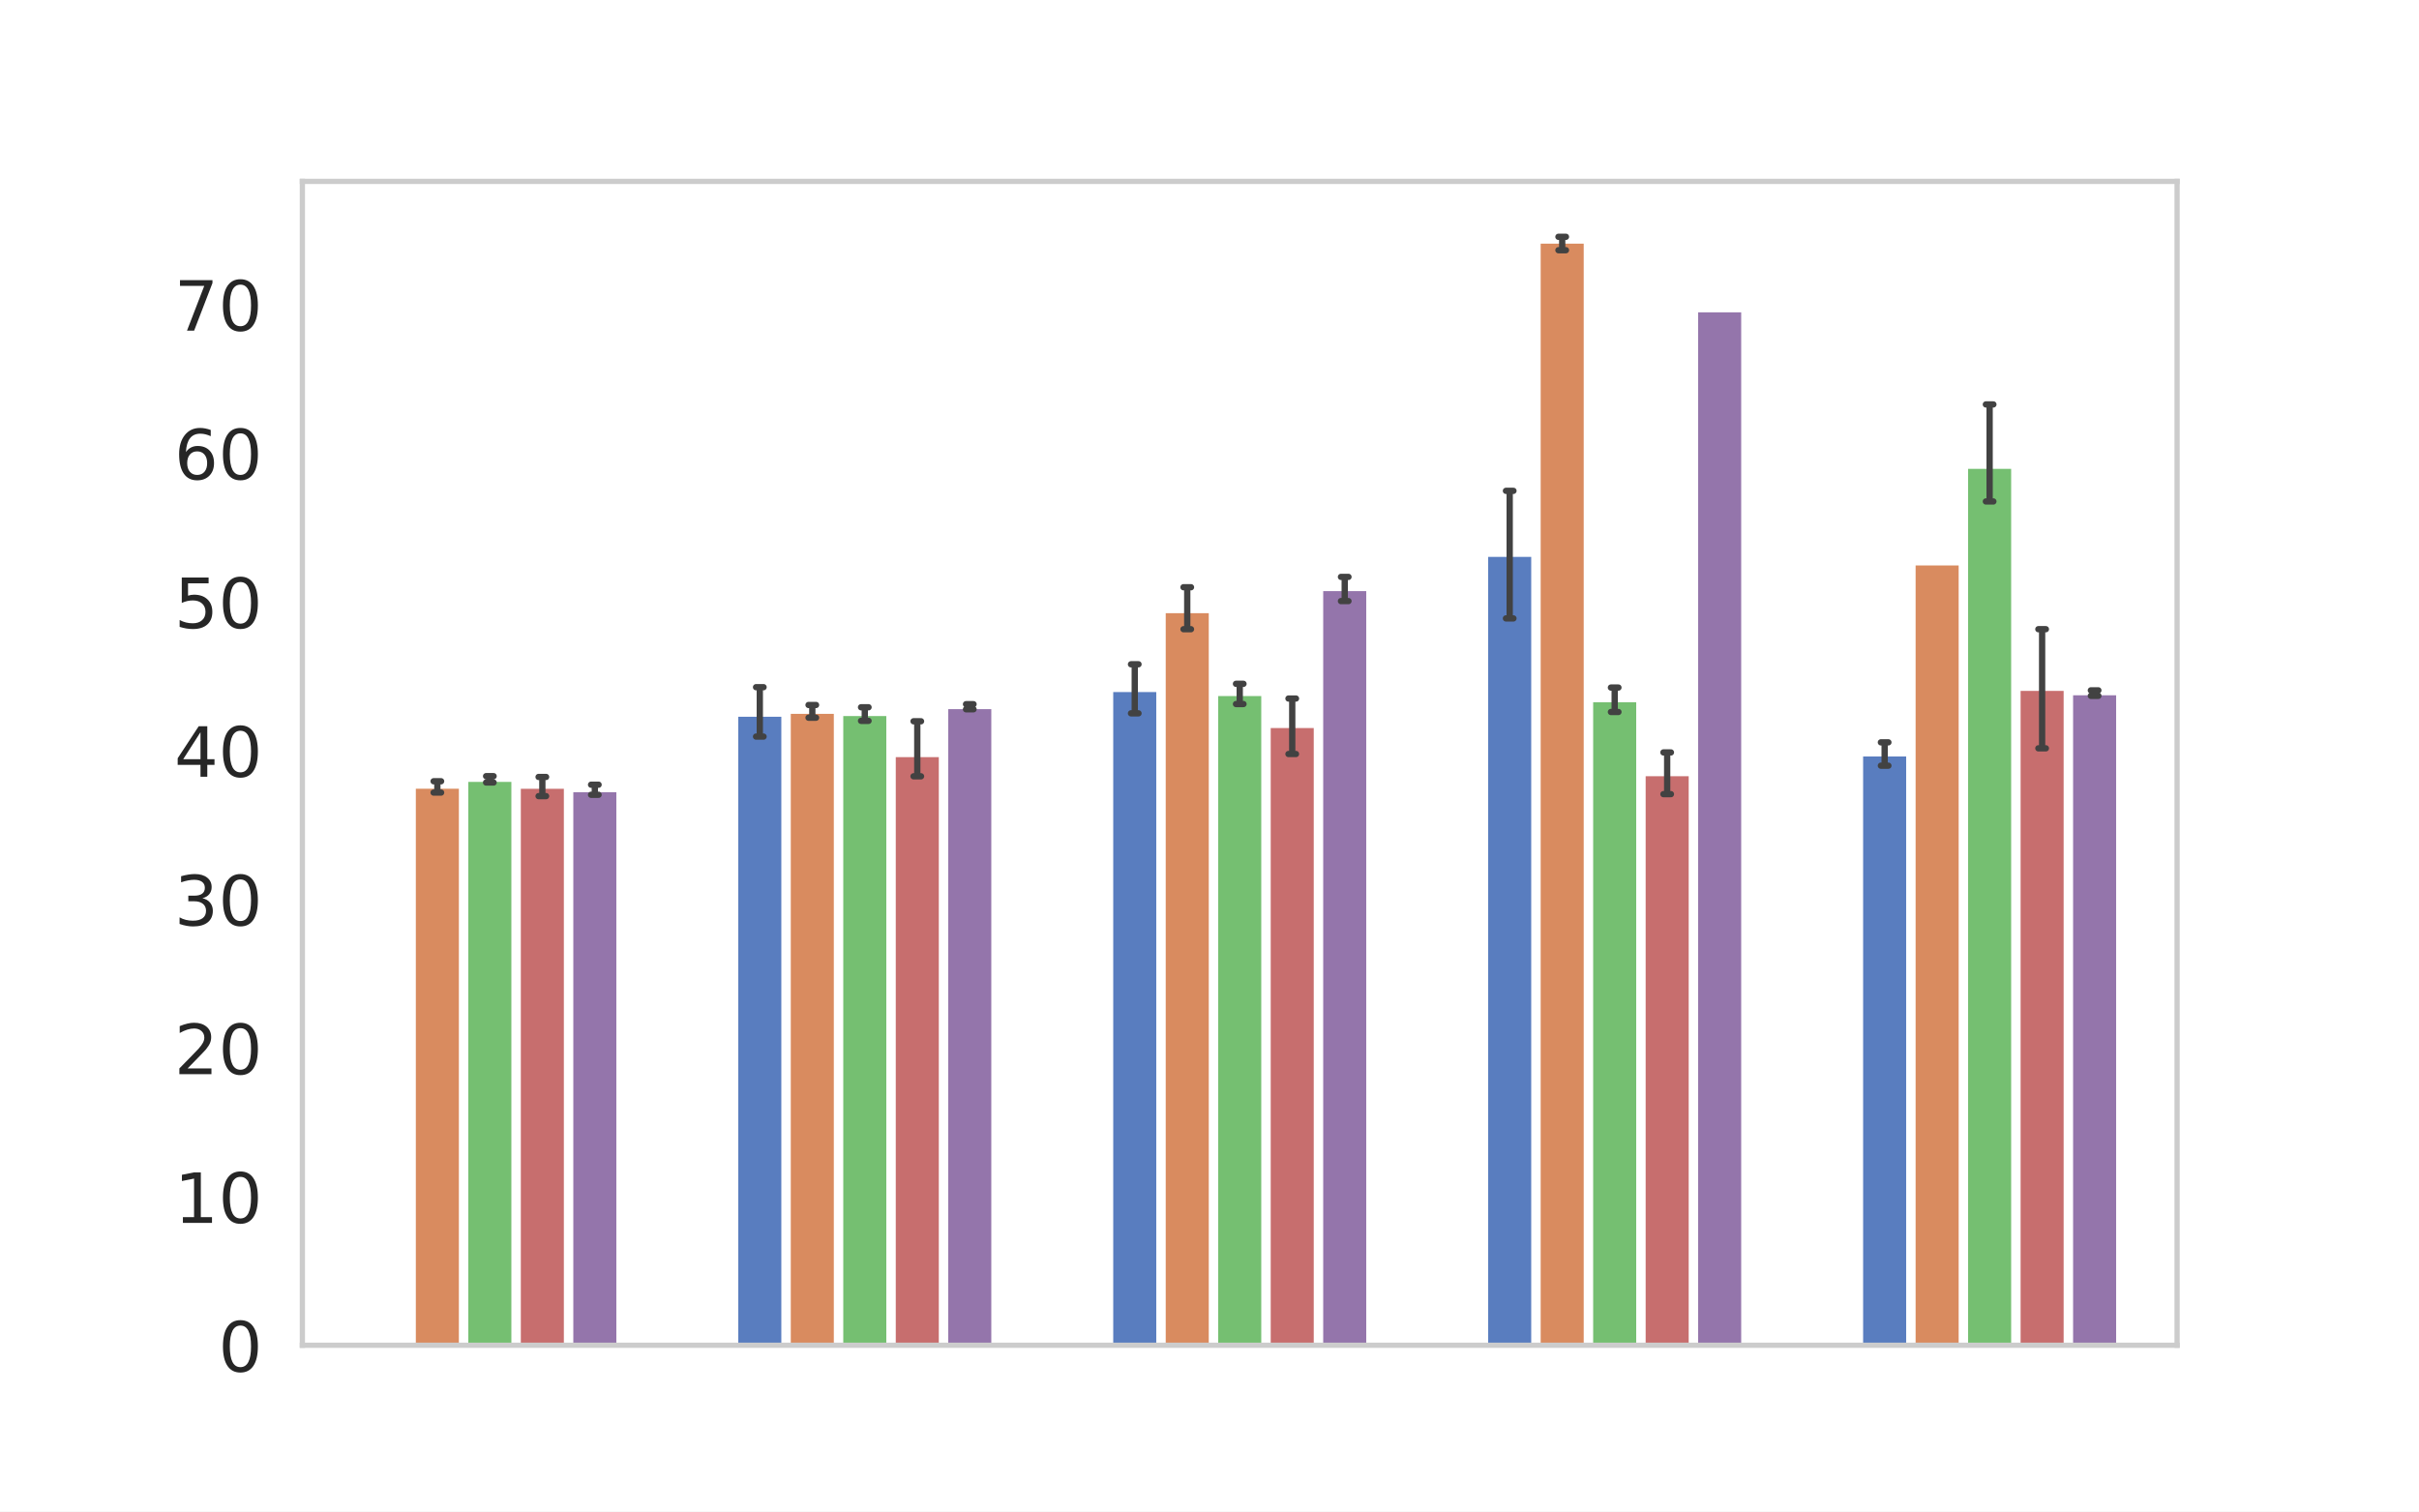
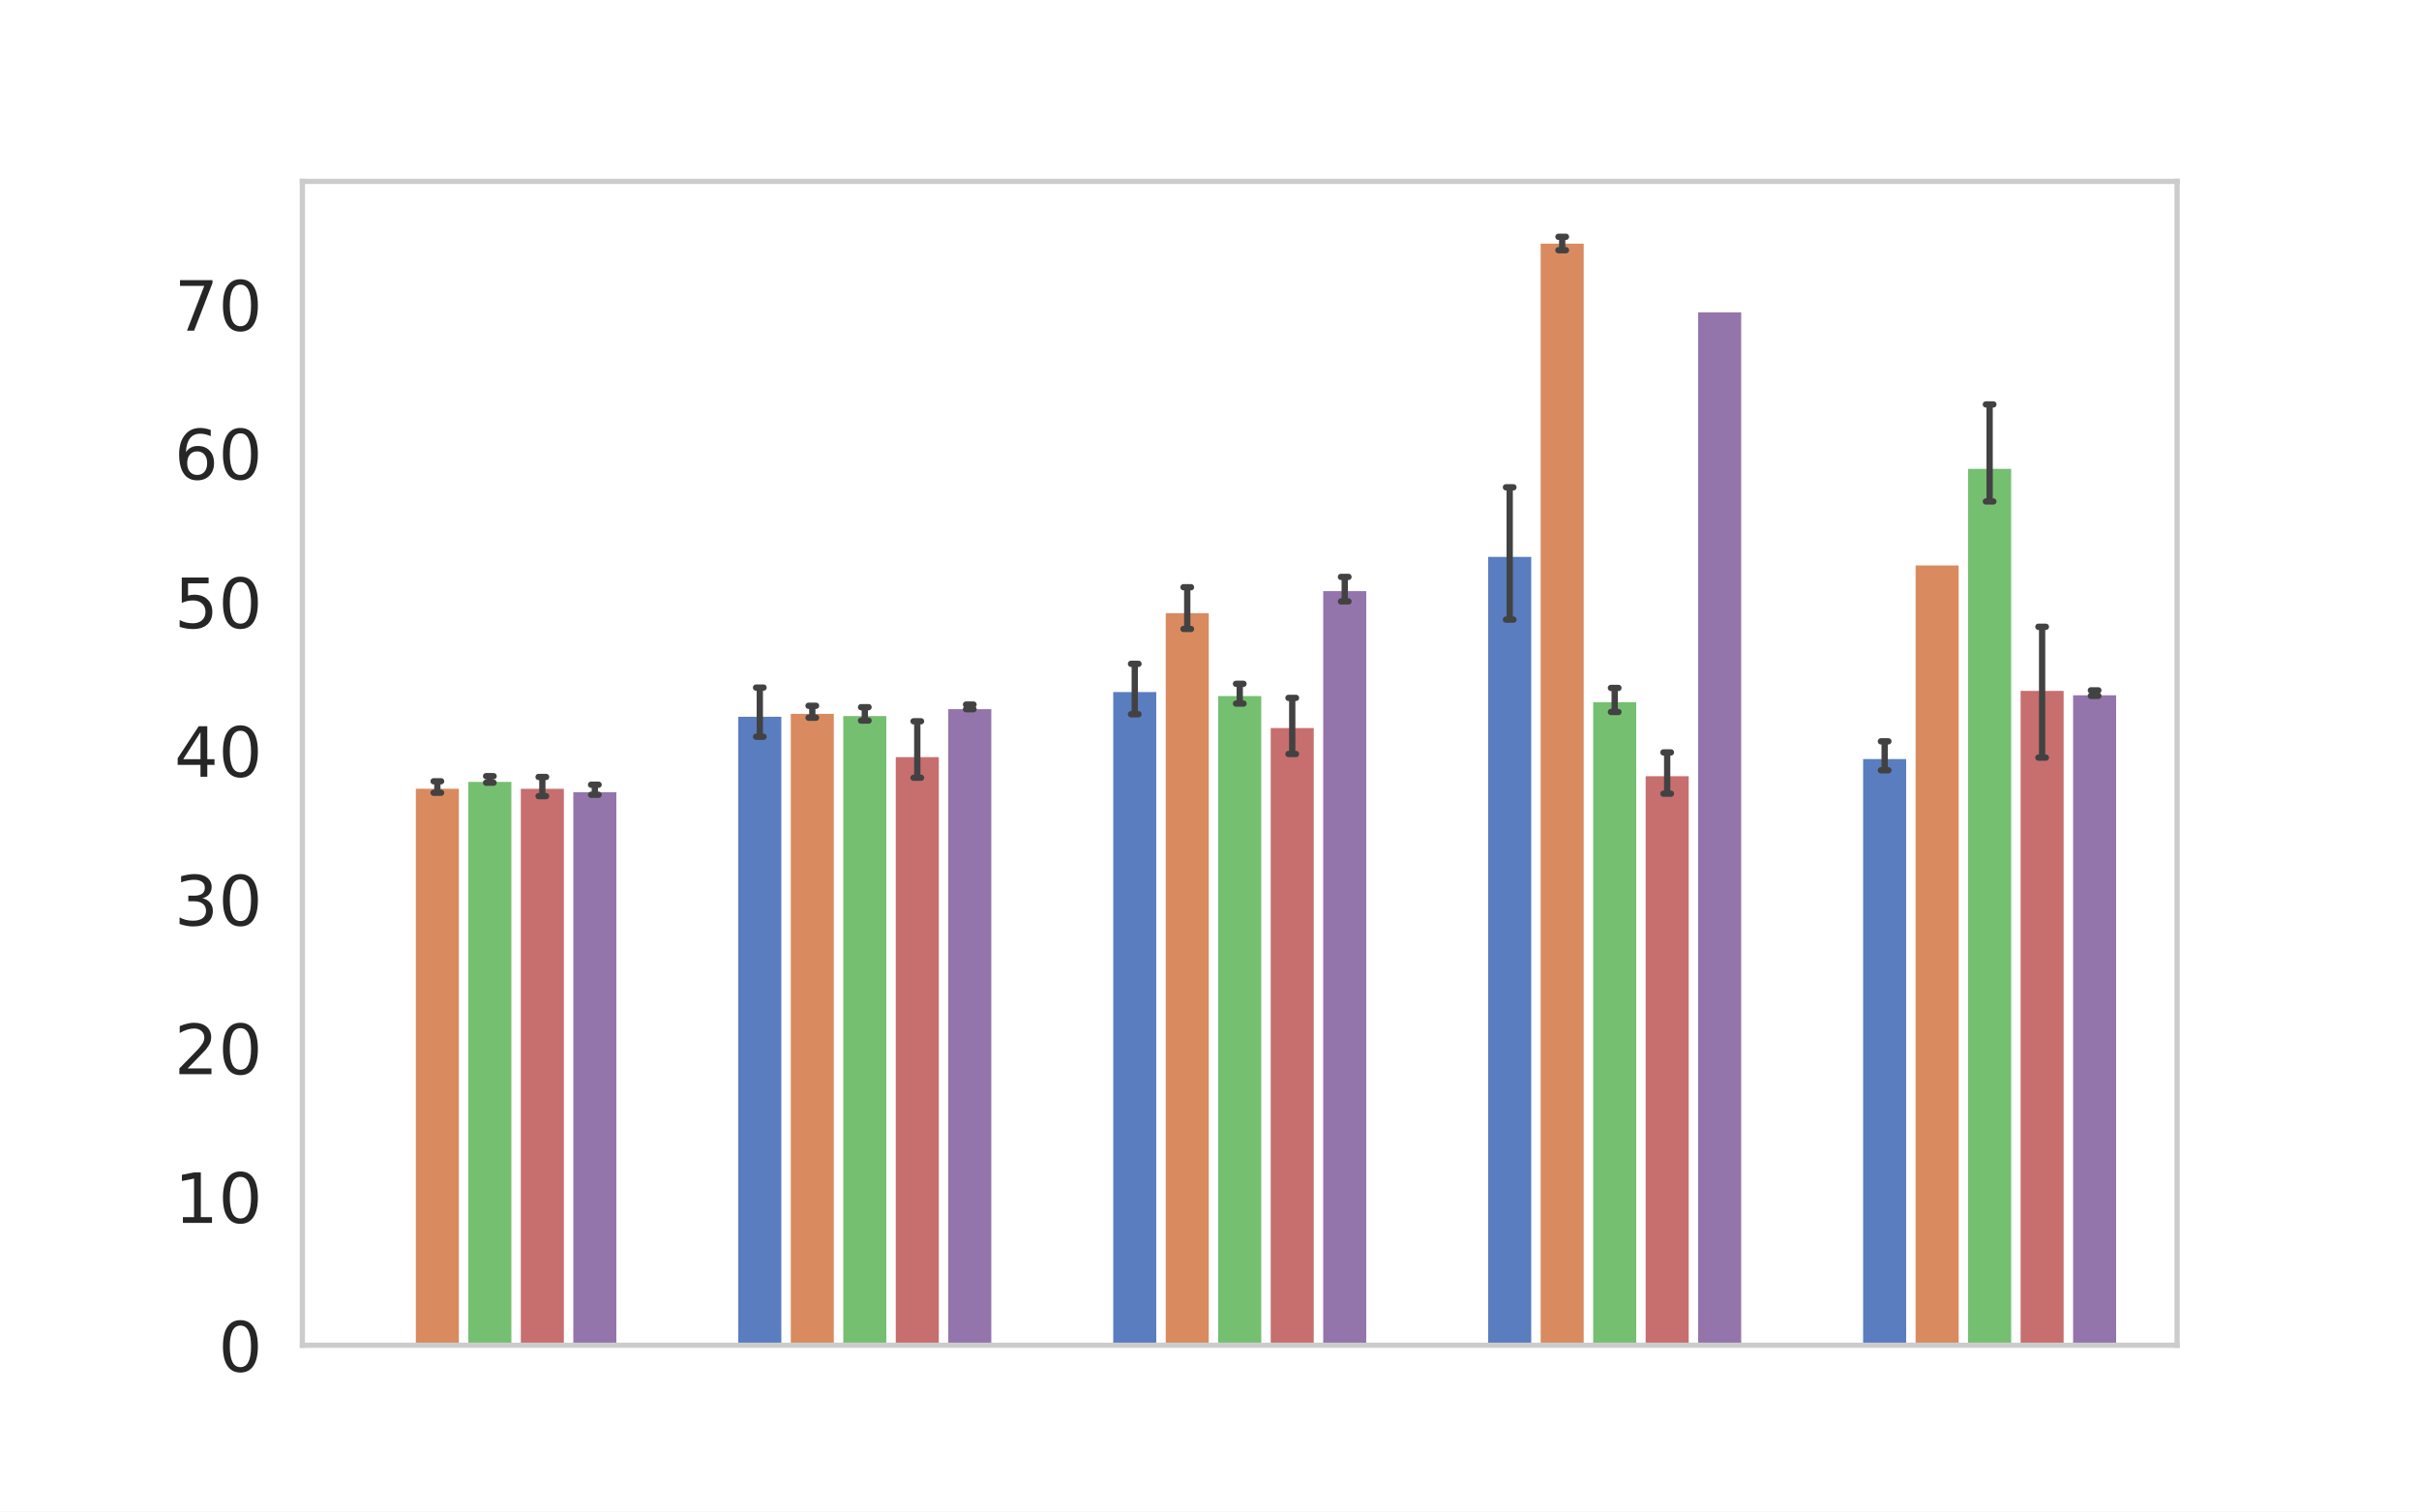
<svg xmlns="http://www.w3.org/2000/svg" xmlns:xlink="http://www.w3.org/1999/xlink" width="576pt" height="360pt" viewBox="0 0 576 360" version="1.1">
  <defs>
    <style type="text/css">*{stroke-linejoin: round; stroke-linecap: butt}</style>
  </defs>
  <g id="figure_1">
    <g id="patch_1">
      <path d="M 0 360  L 576 360  L 576 0  L 0 0  z " style="fill: #ffffff" />
    </g>
    <g id="axes_1">
      <g id="patch_2">
        <path d="M 72 320.4  L 518.4 320.4  L 518.4 43.2  L 72 43.2  z " style="fill: #ffffff" />
      </g>
      <g id="matplotlib.axis_1" />
      <g id="matplotlib.axis_2">
        <g id="ytick_1">
          <g id="text_1">
            <g style="fill: #262626" transform="translate(52.00187 326.6687) scale(0.165 -0.165)">
              <defs>
                <path id="DejaVuSans-30" d="M 2034 4250  Q 1547 4250 1301 3770  Q 1056 3291 1056 2328  Q 1056 1369 1301 889  Q 1547 409 2034 409  Q 2525 409 2770 889  Q 3016 1369 3016 2328  Q 3016 3291 2770 3770  Q 2525 4250 2034 4250  z M 2034 4750  Q 2819 4750 3233 4129  Q 3647 3509 3647 2328  Q 3647 1150 3233 529  Q 2819 -91 2034 -91  Q 1250 -91 836 529  Q 422 1150 422 2328  Q 422 3509 836 4129  Q 1250 4750 2034 4750  z " transform="scale(0.015625)" />
              </defs>
              <use xlink:href="#DejaVuSans-30" />
            </g>
          </g>
        </g>
        <g id="ytick_2">
          <g id="text_2">
            <g style="fill: #262626" transform="translate(41.50375 291.252) scale(0.165 -0.165)">
              <defs>
                <path id="DejaVuSans-31" d="M 794 531  L 1825 531  L 1825 4091  L 703 3866  L 703 4441  L 1819 4666  L 2450 4666  L 2450 531  L 3481 531  L 3481 0  L 794 0  L 794 531  z " transform="scale(0.015625)" />
              </defs>
              <use xlink:href="#DejaVuSans-31" />
              <use xlink:href="#DejaVuSans-30" x="63.623" />
            </g>
          </g>
        </g>
        <g id="ytick_3">
          <g id="text_3">
            <g style="fill: #262626" transform="translate(41.50375 255.8354) scale(0.165 -0.165)">
              <defs>
                <path id="DejaVuSans-32" d="M 1228 531  L 3431 531  L 3431 0  L 469 0  L 469 531  Q 828 903 1448 1529  Q 2069 2156 2228 2338  Q 2531 2678 2651 2914  Q 2772 3150 2772 3378  Q 2772 3750 2511 3984  Q 2250 4219 1831 4219  Q 1534 4219 1204 4116  Q 875 4013 500 3803  L 500 4441  Q 881 4594 1212 4672  Q 1544 4750 1819 4750  Q 2544 4750 2975 4387  Q 3406 4025 3406 3419  Q 3406 3131 3298 2873  Q 3191 2616 2906 2266  Q 2828 2175 2409 1742  Q 1991 1309 1228 531  z " transform="scale(0.015625)" />
              </defs>
              <use xlink:href="#DejaVuSans-32" />
              <use xlink:href="#DejaVuSans-30" x="63.623" />
            </g>
          </g>
        </g>
        <g id="ytick_4">
          <g id="text_4">
            <g style="fill: #262626" transform="translate(41.50375 220.4187) scale(0.165 -0.165)">
              <defs>
                <path id="DejaVuSans-33" d="M 2597 2516  Q 3050 2419 3304 2112  Q 3559 1806 3559 1356  Q 3559 666 3084 287  Q 2609 -91 1734 -91  Q 1441 -91 1130 -33  Q 819 25 488 141  L 488 750  Q 750 597 1062 519  Q 1375 441 1716 441  Q 2309 441 2620 675  Q 2931 909 2931 1356  Q 2931 1769 2642 2001  Q 2353 2234 1838 2234  L 1294 2234  L 1294 2753  L 1863 2753  Q 2328 2753 2575 2939  Q 2822 3125 2822 3475  Q 2822 3834 2567 4026  Q 2313 4219 1838 4219  Q 1578 4219 1281 4162  Q 984 4106 628 3988  L 628 4550  Q 988 4650 1302 4700  Q 1616 4750 1894 4750  Q 2613 4750 3031 4423  Q 3450 4097 3450 3541  Q 3450 3153 3228 2886  Q 3006 2619 2597 2516  z " transform="scale(0.015625)" />
              </defs>
              <use xlink:href="#DejaVuSans-33" />
              <use xlink:href="#DejaVuSans-30" x="63.623" />
            </g>
          </g>
        </g>
        <g id="ytick_5">
          <g id="text_5">
            <g style="fill: #262626" transform="translate(41.50375 185.002) scale(0.165 -0.165)">
              <defs>
                <path id="DejaVuSans-34" d="M 2419 4116  L 825 1625  L 2419 1625  L 2419 4116  z M 2253 4666  L 3047 4666  L 3047 1625  L 3713 1625  L 3713 1100  L 3047 1100  L 3047 0  L 2419 0  L 2419 1100  L 313 1100  L 313 1709  L 2253 4666  z " transform="scale(0.015625)" />
              </defs>
              <use xlink:href="#DejaVuSans-34" />
              <use xlink:href="#DejaVuSans-30" x="63.623" />
            </g>
          </g>
        </g>
        <g id="ytick_6">
          <g id="text_6">
            <g style="fill: #262626" transform="translate(41.50375 149.5854) scale(0.165 -0.165)">
              <defs>
                <path id="DejaVuSans-35" d="M 691 4666  L 3169 4666  L 3169 4134  L 1269 4134  L 1269 2991  Q 1406 3038 1543 3061  Q 1681 3084 1819 3084  Q 2600 3084 3056 2656  Q 3513 2228 3513 1497  Q 3513 744 3044 326  Q 2575 -91 1722 -91  Q 1428 -91 1123 -41  Q 819 9 494 109  L 494 744  Q 775 591 1075 516  Q 1375 441 1709 441  Q 2250 441 2565 725  Q 2881 1009 2881 1497  Q 2881 1984 2565 2268  Q 2250 2553 1709 2553  Q 1456 2553 1204 2497  Q 953 2441 691 2322  L 691 4666  z " transform="scale(0.015625)" />
              </defs>
              <use xlink:href="#DejaVuSans-35" />
              <use xlink:href="#DejaVuSans-30" x="63.623" />
            </g>
          </g>
        </g>
        <g id="ytick_7">
          <g id="text_7">
            <g style="fill: #262626" transform="translate(41.50375 114.1687) scale(0.165 -0.165)">
              <defs>
                <path id="DejaVuSans-36" d="M 2113 2584  Q 1688 2584 1439 2293  Q 1191 2003 1191 1497  Q 1191 994 1439 701  Q 1688 409 2113 409  Q 2538 409 2786 701  Q 3034 994 3034 1497  Q 3034 2003 2786 2293  Q 2538 2584 2113 2584  z M 3366 4563  L 3366 3988  Q 3128 4100 2886 4159  Q 2644 4219 2406 4219  Q 1781 4219 1451 3797  Q 1122 3375 1075 2522  Q 1259 2794 1537 2939  Q 1816 3084 2150 3084  Q 2853 3084 3261 2657  Q 3669 2231 3669 1497  Q 3669 778 3244 343  Q 2819 -91 2113 -91  Q 1303 -91 875 529  Q 447 1150 447 2328  Q 447 3434 972 4092  Q 1497 4750 2381 4750  Q 2619 4750 2861 4703  Q 3103 4656 3366 4563  z " transform="scale(0.015625)" />
              </defs>
              <use xlink:href="#DejaVuSans-36" />
              <use xlink:href="#DejaVuSans-30" x="63.623" />
            </g>
          </g>
        </g>
        <g id="ytick_8">
          <g id="text_8">
            <g style="fill: #262626" transform="translate(41.50375 78.75202) scale(0.165 -0.165)">
              <defs>
                <path id="DejaVuSans-37" d="M 525 4666  L 3525 4666  L 3525 4397  L 1831 0  L 1172 0  L 2766 4134  L 525 4134  L 525 4666  z " transform="scale(0.015625)" />
              </defs>
              <use xlink:href="#DejaVuSans-37" />
              <use xlink:href="#DejaVuSans-30" x="63.623" />
            </g>
          </g>
        </g>
      </g>
      <g id="patch_3">
-         <path d="M 175.297 320.4  L 186.546 320.4  L 186.546 170.204  L 175.297 170.204  z " clip-path="url(#p73661cac3e)" style="fill: #597dbf; stroke: #ffffff; stroke-linejoin: miter" />
+         <path d="M 175.297 320.4  L 186.546 320.4  L 186.546 170.204  L 175.297 170.204  z " clip-path="url(#pe57d2efcf2)" style="fill: #597dbf; stroke: #ffffff; stroke-linejoin: miter" />
      </g>
      <g id="patch_4">
-         <path d="M 264.577 320.4  L 275.826 320.4  L 275.826 164.323  L 264.577 164.323  z " clip-path="url(#p73661cac3e)" style="fill: #597dbf; stroke: #ffffff; stroke-linejoin: miter" />
+         <path d="M 264.577 320.4  L 275.826 320.4  L 275.826 164.323  L 264.577 164.323  z " clip-path="url(#pe57d2efcf2)" style="fill: #597dbf; stroke: #ffffff; stroke-linejoin: miter" />
      </g>
      <g id="patch_5">
-         <path d="M 353.857 320.4  L 365.106 320.4  L 365.106 132.135  L 353.857 132.135  z " clip-path="url(#p73661cac3e)" style="fill: #597dbf; stroke: #ffffff; stroke-linejoin: miter" />
+         <path d="M 353.857 320.4  L 365.106 320.4  L 365.106 132.135  L 353.857 132.135  z " clip-path="url(#pe57d2efcf2)" style="fill: #597dbf; stroke: #ffffff; stroke-linejoin: miter" />
      </g>
      <g id="patch_6">
-         <path d="M 443.137 320.4  L 454.386 320.4  L 454.386 179.675  L 443.137 179.675  z " clip-path="url(#p73661cac3e)" style="fill: #597dbf; stroke: #ffffff; stroke-linejoin: miter" />
+         <path d="M 443.137 320.4  L 454.386 320.4  L 454.386 180.286  L 443.137 180.286  z " clip-path="url(#pe57d2efcf2)" style="fill: #597dbf; stroke: #ffffff; stroke-linejoin: miter" />
      </g>
      <g id="patch_7">
-         <path d="M 98.516 320.4  L 109.765 320.4  L 109.765 187.353  L 98.516 187.353  z " clip-path="url(#p73661cac3e)" style="fill: #d98b5f; stroke: #ffffff; stroke-linejoin: miter" />
+         <path d="M 98.516 320.4  L 109.765 320.4  L 109.765 187.353  L 98.516 187.353  z " clip-path="url(#pe57d2efcf2)" style="fill: #d98b5f; stroke: #ffffff; stroke-linejoin: miter" />
      </g>
      <g id="patch_8">
-         <path d="M 187.796 320.4  L 199.045 320.4  L 199.045 169.515  L 187.796 169.515  z " clip-path="url(#p73661cac3e)" style="fill: #d98b5f; stroke: #ffffff; stroke-linejoin: miter" />
+         <path d="M 187.796 320.4  L 199.045 320.4  L 199.045 169.515  L 187.796 169.515  z " clip-path="url(#pe57d2efcf2)" style="fill: #d98b5f; stroke: #ffffff; stroke-linejoin: miter" />
      </g>
      <g id="patch_9">
-         <path d="M 277.076 320.4  L 288.325 320.4  L 288.325 145.544  L 277.076 145.544  z " clip-path="url(#p73661cac3e)" style="fill: #d98b5f; stroke: #ffffff; stroke-linejoin: miter" />
+         <path d="M 277.076 320.4  L 288.325 320.4  L 288.325 145.544  L 277.076 145.544  z " clip-path="url(#pe57d2efcf2)" style="fill: #d98b5f; stroke: #ffffff; stroke-linejoin: miter" />
      </g>
      <g id="patch_10">
-         <path d="M 366.356 320.4  L 377.605 320.4  L 377.605 57.523  L 366.356 57.523  z " clip-path="url(#p73661cac3e)" style="fill: #d98b5f; stroke: #ffffff; stroke-linejoin: miter" />
+         <path d="M 366.356 320.4  L 377.605 320.4  L 377.605 57.523  L 366.356 57.523  z " clip-path="url(#pe57d2efcf2)" style="fill: #d98b5f; stroke: #ffffff; stroke-linejoin: miter" />
      </g>
      <g id="patch_11">
-         <path d="M 455.636 320.4  L 466.885 320.4  L 466.885 134.184  L 455.636 134.184  z " clip-path="url(#p73661cac3e)" style="fill: #d98b5f; stroke: #ffffff; stroke-linejoin: miter" />
+         <path d="M 455.636 320.4  L 466.885 320.4  L 466.885 134.184  L 455.636 134.184  z " clip-path="url(#pe57d2efcf2)" style="fill: #d98b5f; stroke: #ffffff; stroke-linejoin: miter" />
      </g>
      <g id="patch_12">
-         <path d="M 111.015 320.4  L 122.265 320.4  L 122.265 185.728  L 111.015 185.728  z " clip-path="url(#p73661cac3e)" style="fill: #75bf71; stroke: #ffffff; stroke-linejoin: miter" />
+         <path d="M 111.015 320.4  L 122.265 320.4  L 122.265 185.728  L 111.015 185.728  z " clip-path="url(#pe57d2efcf2)" style="fill: #75bf71; stroke: #ffffff; stroke-linejoin: miter" />
      </g>
      <g id="patch_13">
-         <path d="M 200.295 320.4  L 211.545 320.4  L 211.545 170.049  L 200.295 170.049  z " clip-path="url(#p73661cac3e)" style="fill: #75bf71; stroke: #ffffff; stroke-linejoin: miter" />
+         <path d="M 200.295 320.4  L 211.545 320.4  L 211.545 170.049  L 200.295 170.049  z " clip-path="url(#pe57d2efcf2)" style="fill: #75bf71; stroke: #ffffff; stroke-linejoin: miter" />
      </g>
      <g id="patch_14">
-         <path d="M 289.575 320.4  L 300.825 320.4  L 300.825 165.275  L 289.575 165.275  z " clip-path="url(#p73661cac3e)" style="fill: #75bf71; stroke: #ffffff; stroke-linejoin: miter" />
+         <path d="M 289.575 320.4  L 300.825 320.4  L 300.825 165.275  L 289.575 165.275  z " clip-path="url(#pe57d2efcf2)" style="fill: #75bf71; stroke: #ffffff; stroke-linejoin: miter" />
      </g>
      <g id="patch_15">
-         <path d="M 378.855 320.4  L 390.105 320.4  L 390.105 166.751  L 378.855 166.751  z " clip-path="url(#p73661cac3e)" style="fill: #75bf71; stroke: #ffffff; stroke-linejoin: miter" />
+         <path d="M 378.855 320.4  L 390.105 320.4  L 390.105 166.751  L 378.855 166.751  z " clip-path="url(#pe57d2efcf2)" style="fill: #75bf71; stroke: #ffffff; stroke-linejoin: miter" />
      </g>
      <g id="patch_16">
-         <path d="M 468.135 320.4  L 479.385 320.4  L 479.385 111.161  L 468.135 111.161  z " clip-path="url(#p73661cac3e)" style="fill: #75bf71; stroke: #ffffff; stroke-linejoin: miter" />
+         <path d="M 468.135 320.4  L 479.385 320.4  L 479.385 111.161  L 468.135 111.161  z " clip-path="url(#pe57d2efcf2)" style="fill: #75bf71; stroke: #ffffff; stroke-linejoin: miter" />
      </g>
      <g id="patch_17">
-         <path d="M 123.515 320.4  L 134.764 320.4  L 134.764 187.375  L 123.515 187.375  z " clip-path="url(#p73661cac3e)" style="fill: #c76e6e; stroke: #ffffff; stroke-linejoin: miter" />
+         <path d="M 123.515 320.4  L 134.764 320.4  L 134.764 187.375  L 123.515 187.375  z " clip-path="url(#pe57d2efcf2)" style="fill: #c76e6e; stroke: #ffffff; stroke-linejoin: miter" />
      </g>
      <g id="patch_18">
-         <path d="M 212.795 320.4  L 224.044 320.4  L 224.044 179.831  L 212.795 179.831  z " clip-path="url(#p73661cac3e)" style="fill: #c76e6e; stroke: #ffffff; stroke-linejoin: miter" />
+         <path d="M 212.795 320.4  L 224.044 320.4  L 224.044 179.831  L 212.795 179.831  z " clip-path="url(#pe57d2efcf2)" style="fill: #c76e6e; stroke: #ffffff; stroke-linejoin: miter" />
      </g>
      <g id="patch_19">
-         <path d="M 302.075 320.4  L 313.324 320.4  L 313.324 172.899  L 302.075 172.899  z " clip-path="url(#p73661cac3e)" style="fill: #c76e6e; stroke: #ffffff; stroke-linejoin: miter" />
+         <path d="M 302.075 320.4  L 313.324 320.4  L 313.324 172.899  L 302.075 172.899  z " clip-path="url(#pe57d2efcf2)" style="fill: #c76e6e; stroke: #ffffff; stroke-linejoin: miter" />
      </g>
      <g id="patch_20">
-         <path d="M 391.355 320.4  L 402.604 320.4  L 402.604 184.379  L 391.355 184.379  z " clip-path="url(#p73661cac3e)" style="fill: #c76e6e; stroke: #ffffff; stroke-linejoin: miter" />
+         <path d="M 391.355 320.4  L 402.604 320.4  L 402.604 184.379  L 391.355 184.379  z " clip-path="url(#pe57d2efcf2)" style="fill: #c76e6e; stroke: #ffffff; stroke-linejoin: miter" />
      </g>
      <g id="patch_21">
-         <path d="M 480.635 320.4  L 491.884 320.4  L 491.884 164.048  L 480.635 164.048  z " clip-path="url(#p73661cac3e)" style="fill: #c76e6e; stroke: #ffffff; stroke-linejoin: miter" />
+         <path d="M 480.635 320.4  L 491.884 320.4  L 491.884 164.048  L 480.635 164.048  z " clip-path="url(#pe57d2efcf2)" style="fill: #c76e6e; stroke: #ffffff; stroke-linejoin: miter" />
      </g>
      <g id="patch_22">
-         <path d="M 136.014 320.4  L 147.263 320.4  L 147.263 188.187  L 136.014 188.187  z " clip-path="url(#p73661cac3e)" style="fill: #9475ab; stroke: #ffffff; stroke-linejoin: miter" />
+         <path d="M 136.014 320.4  L 147.263 320.4  L 147.263 188.187  L 136.014 188.187  z " clip-path="url(#pe57d2efcf2)" style="fill: #9475ab; stroke: #ffffff; stroke-linejoin: miter" />
      </g>
      <g id="patch_23">
-         <path d="M 225.294 320.4  L 236.543 320.4  L 236.543 168.399  L 225.294 168.399  z " clip-path="url(#p73661cac3e)" style="fill: #9475ab; stroke: #ffffff; stroke-linejoin: miter" />
+         <path d="M 225.294 320.4  L 236.543 320.4  L 236.543 168.399  L 225.294 168.399  z " clip-path="url(#pe57d2efcf2)" style="fill: #9475ab; stroke: #ffffff; stroke-linejoin: miter" />
      </g>
      <g id="patch_24">
-         <path d="M 314.574 320.4  L 325.823 320.4  L 325.823 140.295  L 314.574 140.295  z " clip-path="url(#p73661cac3e)" style="fill: #9475ab; stroke: #ffffff; stroke-linejoin: miter" />
+         <path d="M 314.574 320.4  L 325.823 320.4  L 325.823 140.295  L 314.574 140.295  z " clip-path="url(#pe57d2efcf2)" style="fill: #9475ab; stroke: #ffffff; stroke-linejoin: miter" />
      </g>
      <g id="patch_25">
-         <path d="M 403.854 320.4  L 415.103 320.4  L 415.103 73.883  L 403.854 73.883  z " clip-path="url(#p73661cac3e)" style="fill: #9475ab; stroke: #ffffff; stroke-linejoin: miter" />
+         <path d="M 403.854 320.4  L 415.103 320.4  L 415.103 73.883  L 403.854 73.883  z " clip-path="url(#pe57d2efcf2)" style="fill: #9475ab; stroke: #ffffff; stroke-linejoin: miter" />
      </g>
      <g id="patch_26">
-         <path d="M 493.134 320.4  L 504.383 320.4  L 504.383 165.09  L 493.134 165.09  z " clip-path="url(#p73661cac3e)" style="fill: #9475ab; stroke: #ffffff; stroke-linejoin: miter" />
+         <path d="M 493.134 320.4  L 504.383 320.4  L 504.383 165.09  L 493.134 165.09  z " clip-path="url(#pe57d2efcf2)" style="fill: #9475ab; stroke: #ffffff; stroke-linejoin: miter" />
      </g>
      <g id="line2d_1">
-         <path d="M 180.029 175.434  L 181.814 175.434  M 180.922 175.434  L 180.922 163.669  M 180.029 163.669  L 181.814 163.669  " clip-path="url(#p73661cac3e)" style="fill: none; stroke: #424242; stroke-width: 1.5; stroke-linecap: round" />
+         <path d="M 180.029 175.471  L 181.814 175.471  M 180.922 175.471  L 180.922 163.767  M 180.029 163.767  L 181.814 163.767  " clip-path="url(#pe57d2efcf2)" style="fill: none; stroke: #424242; stroke-width: 1.5; stroke-linecap: round" />
      </g>
      <g id="line2d_2">
-         <path d="M 269.309 169.895  L 271.094 169.895  M 270.202 169.895  L 270.202 158.212  M 269.309 158.212  L 271.094 158.212  " clip-path="url(#p73661cac3e)" style="fill: none; stroke: #424242; stroke-width: 1.5; stroke-linecap: round" />
+         <path d="M 269.309 170.112  L 271.094 170.112  M 270.202 170.112  L 270.202 158.105  M 269.309 158.105  L 271.094 158.105  " clip-path="url(#pe57d2efcf2)" style="fill: none; stroke: #424242; stroke-width: 1.5; stroke-linecap: round" />
      </g>
      <g id="line2d_3">
-         <path d="M 358.589 147.288  L 360.374 147.288  M 359.482 147.288  L 359.482 116.907  M 358.589 116.907  L 360.374 116.907  " clip-path="url(#p73661cac3e)" style="fill: none; stroke: #424242; stroke-width: 1.5; stroke-linecap: round" />
+         <path d="M 358.589 147.567  L 360.374 147.567  M 359.482 147.567  L 359.482 116.061  M 358.589 116.061  L 360.374 116.061  " clip-path="url(#pe57d2efcf2)" style="fill: none; stroke: #424242; stroke-width: 1.5; stroke-linecap: round" />
      </g>
      <g id="line2d_4">
-         <path d="M 447.869 182.366  L 449.654 182.366  M 448.762 182.366  L 448.762 176.806  M 447.869 176.806  L 449.654 176.806  " clip-path="url(#p73661cac3e)" style="fill: none; stroke: #424242; stroke-width: 1.5; stroke-linecap: round" />
+         <path d="M 447.869 183.459  L 449.654 183.459  M 448.762 183.459  L 448.762 176.567  M 447.869 176.567  L 449.654 176.567  " clip-path="url(#pe57d2efcf2)" style="fill: none; stroke: #424242; stroke-width: 1.5; stroke-linecap: round" />
      </g>
      <g id="line2d_5">
-         <path d="M 103.248 188.768  L 105.034 188.768  M 104.141 188.768  L 104.141 186.072  M 103.248 186.072  L 105.034 186.072  " clip-path="url(#p73661cac3e)" style="fill: none; stroke: #424242; stroke-width: 1.5; stroke-linecap: round" />
+         <path d="M 103.248 188.811  L 105.034 188.811  M 104.141 188.811  L 104.141 186.076  M 103.248 186.076  L 105.034 186.076  " clip-path="url(#pe57d2efcf2)" style="fill: none; stroke: #424242; stroke-width: 1.5; stroke-linecap: round" />
      </g>
      <g id="line2d_6">
-         <path d="M 192.528 170.937  L 194.314 170.937  M 193.421 170.937  L 193.421 167.907  M 192.528 167.907  L 194.314 167.907  " clip-path="url(#p73661cac3e)" style="fill: none; stroke: #424242; stroke-width: 1.5; stroke-linecap: round" />
+         <path d="M 192.528 170.937  L 194.314 170.937  M 193.421 170.937  L 193.421 168.096  M 192.528 168.096  L 194.314 168.096  " clip-path="url(#pe57d2efcf2)" style="fill: none; stroke: #424242; stroke-width: 1.5; stroke-linecap: round" />
      </g>
      <g id="line2d_7">
-         <path d="M 281.808 149.857  L 283.594 149.857  M 282.701 149.857  L 282.701 139.863  M 281.808 139.863  L 283.594 139.863  " clip-path="url(#p73661cac3e)" style="fill: none; stroke: #424242; stroke-width: 1.5; stroke-linecap: round" />
+         <path d="M 281.808 149.8  L 283.594 149.8  M 282.701 149.8  L 282.701 139.862  M 281.808 139.862  L 283.594 139.862  " clip-path="url(#pe57d2efcf2)" style="fill: none; stroke: #424242; stroke-width: 1.5; stroke-linecap: round" />
      </g>
      <g id="line2d_8">
-         <path d="M 371.088 59.593  L 372.874 59.593  M 371.981 59.593  L 371.981 56.4  M 371.088 56.4  L 372.874 56.4  " clip-path="url(#p73661cac3e)" style="fill: none; stroke: #424242; stroke-width: 1.5; stroke-linecap: round" />
+         <path d="M 371.088 59.593  L 372.874 59.593  M 371.981 59.593  L 371.981 56.4  M 371.088 56.4  L 372.874 56.4  " clip-path="url(#pe57d2efcf2)" style="fill: none; stroke: #424242; stroke-width: 1.5; stroke-linecap: round" />
      </g>
      <g id="line2d_9">
-         <path clip-path="url(#p73661cac3e)" style="fill: none; stroke: #424242; stroke-width: 1.5; stroke-linecap: round" />
+         <path clip-path="url(#pe57d2efcf2)" style="fill: none; stroke: #424242; stroke-width: 1.5; stroke-linecap: round" />
      </g>
      <g id="line2d_10">
-         <path d="M 115.747 186.369  L 117.533 186.369  M 116.64 186.369  L 116.64 184.86  M 115.747 184.86  L 117.533 184.86  " clip-path="url(#p73661cac3e)" style="fill: none; stroke: #424242; stroke-width: 1.5; stroke-linecap: round" />
+         <path d="M 115.747 186.414  L 117.533 186.414  M 116.64 186.414  L 116.64 184.857  M 115.747 184.857  L 117.533 184.857  " clip-path="url(#pe57d2efcf2)" style="fill: none; stroke: #424242; stroke-width: 1.5; stroke-linecap: round" />
      </g>
      <g id="line2d_11">
-         <path d="M 205.027 171.689  L 206.813 171.689  M 205.92 171.689  L 205.92 168.452  M 205.027 168.452  L 206.813 168.452  " clip-path="url(#p73661cac3e)" style="fill: none; stroke: #424242; stroke-width: 1.5; stroke-linecap: round" />
+         <path d="M 205.027 171.622  L 206.813 171.622  M 205.92 171.622  L 205.92 168.433  M 205.027 168.433  L 206.813 168.433  " clip-path="url(#pe57d2efcf2)" style="fill: none; stroke: #424242; stroke-width: 1.5; stroke-linecap: round" />
      </g>
      <g id="line2d_12">
-         <path d="M 294.307 167.683  L 296.093 167.683  M 295.2 167.683  L 295.2 162.866  M 294.307 162.866  L 296.093 162.866  " clip-path="url(#p73661cac3e)" style="fill: none; stroke: #424242; stroke-width: 1.5; stroke-linecap: round" />
+         <path d="M 294.307 167.573  L 296.093 167.573  M 295.2 167.573  L 295.2 162.867  M 294.307 162.867  L 296.093 162.867  " clip-path="url(#pe57d2efcf2)" style="fill: none; stroke: #424242; stroke-width: 1.5; stroke-linecap: round" />
      </g>
      <g id="line2d_13">
-         <path d="M 383.587 169.575  L 385.373 169.575  M 384.48 169.575  L 384.48 163.756  M 383.587 163.756  L 385.373 163.756  " clip-path="url(#p73661cac3e)" style="fill: none; stroke: #424242; stroke-width: 1.5; stroke-linecap: round" />
+         <path d="M 383.587 169.575  L 385.373 169.575  M 384.48 169.575  L 384.48 163.843  M 383.587 163.843  L 385.373 163.843  " clip-path="url(#pe57d2efcf2)" style="fill: none; stroke: #424242; stroke-width: 1.5; stroke-linecap: round" />
      </g>
      <g id="line2d_14">
-         <path d="M 472.867 119.433  L 474.653 119.433  M 473.76 119.433  L 473.76 96.323  M 472.867 96.323  L 474.653 96.323  " clip-path="url(#p73661cac3e)" style="fill: none; stroke: #424242; stroke-width: 1.5; stroke-linecap: round" />
+         <path d="M 472.867 119.433  L 474.653 119.433  M 473.76 119.433  L 473.76 96.323  M 472.867 96.323  L 474.653 96.323  " clip-path="url(#pe57d2efcf2)" style="fill: none; stroke: #424242; stroke-width: 1.5; stroke-linecap: round" />
      </g>
      <g id="line2d_15">
-         <path d="M 128.246 189.616  L 130.032 189.616  M 129.139 189.616  L 129.139 185.051  M 128.246 185.051  L 130.032 185.051  " clip-path="url(#p73661cac3e)" style="fill: none; stroke: #424242; stroke-width: 1.5; stroke-linecap: round" />
+         <path d="M 128.246 189.616  L 130.032 189.616  M 129.139 189.616  L 129.139 185.051  M 128.246 185.051  L 130.032 185.051  " clip-path="url(#pe57d2efcf2)" style="fill: none; stroke: #424242; stroke-width: 1.5; stroke-linecap: round" />
      </g>
      <g id="line2d_16">
-         <path d="M 217.526 184.892  L 219.312 184.892  M 218.419 184.892  L 218.419 171.787  M 217.526 171.787  L 219.312 171.787  " clip-path="url(#p73661cac3e)" style="fill: none; stroke: #424242; stroke-width: 1.5; stroke-linecap: round" />
+         <path d="M 217.526 185.233  L 219.312 185.233  M 218.419 185.233  L 218.419 171.787  M 217.526 171.787  L 219.312 171.787  " clip-path="url(#pe57d2efcf2)" style="fill: none; stroke: #424242; stroke-width: 1.5; stroke-linecap: round" />
      </g>
      <g id="line2d_17">
-         <path d="M 306.806 179.582  L 308.592 179.582  M 307.699 179.582  L 307.699 166.374  M 306.806 166.374  L 308.592 166.374  " clip-path="url(#p73661cac3e)" style="fill: none; stroke: #424242; stroke-width: 1.5; stroke-linecap: round" />
+         <path d="M 306.806 179.58  L 308.592 179.58  M 307.699 179.58  L 307.699 166.217  M 306.806 166.217  L 308.592 166.217  " clip-path="url(#pe57d2efcf2)" style="fill: none; stroke: #424242; stroke-width: 1.5; stroke-linecap: round" />
      </g>
      <g id="line2d_18">
-         <path d="M 396.086 189.143  L 397.872 189.143  M 396.979 189.143  L 396.979 179.205  M 396.086 179.205  L 397.872 179.205  " clip-path="url(#p73661cac3e)" style="fill: none; stroke: #424242; stroke-width: 1.5; stroke-linecap: round" />
+         <path d="M 396.086 189.03  L 397.872 189.03  M 396.979 189.03  L 396.979 179.205  M 396.086 179.205  L 397.872 179.205  " clip-path="url(#pe57d2efcf2)" style="fill: none; stroke: #424242; stroke-width: 1.5; stroke-linecap: round" />
      </g>
      <g id="line2d_19">
-         <path d="M 485.366 178.227  L 487.152 178.227  M 486.259 178.227  L 486.259 149.855  M 485.366 149.855  L 487.152 149.855  " clip-path="url(#p73661cac3e)" style="fill: none; stroke: #424242; stroke-width: 1.5; stroke-linecap: round" />
+         <path d="M 485.366 180.438  L 487.152 180.438  M 486.259 180.438  L 486.259 149.286  M 485.366 149.286  L 487.152 149.286  " clip-path="url(#pe57d2efcf2)" style="fill: none; stroke: #424242; stroke-width: 1.5; stroke-linecap: round" />
      </g>
      <g id="line2d_20">
-         <path d="M 140.746 189.296  L 142.531 189.296  M 141.638 189.296  L 141.638 186.892  M 140.746 186.892  L 142.531 186.892  " clip-path="url(#p73661cac3e)" style="fill: none; stroke: #424242; stroke-width: 1.5; stroke-linecap: round" />
+         <path d="M 140.746 189.289  L 142.531 189.289  M 141.638 189.289  L 141.638 186.898  M 140.746 186.898  L 142.531 186.898  " clip-path="url(#pe57d2efcf2)" style="fill: none; stroke: #424242; stroke-width: 1.5; stroke-linecap: round" />
      </g>
      <g id="line2d_21">
-         <path d="M 230.026 168.928  L 231.811 168.928  M 230.918 168.928  L 230.918 167.719  M 230.026 167.719  L 231.811 167.719  " clip-path="url(#p73661cac3e)" style="fill: none; stroke: #424242; stroke-width: 1.5; stroke-linecap: round" />
+         <path d="M 230.026 168.917  L 231.811 168.917  M 230.918 168.917  L 230.918 167.812  M 230.026 167.812  L 231.811 167.812  " clip-path="url(#pe57d2efcf2)" style="fill: none; stroke: #424242; stroke-width: 1.5; stroke-linecap: round" />
      </g>
      <g id="line2d_22">
-         <path d="M 319.306 143.164  L 321.091 143.164  M 320.198 143.164  L 320.198 137.401  M 319.306 137.401  L 321.091 137.401  " clip-path="url(#p73661cac3e)" style="fill: none; stroke: #424242; stroke-width: 1.5; stroke-linecap: round" />
+         <path d="M 319.306 143.242  L 321.091 143.242  M 320.198 143.242  L 320.198 137.401  M 319.306 137.401  L 321.091 137.401  " clip-path="url(#pe57d2efcf2)" style="fill: none; stroke: #424242; stroke-width: 1.5; stroke-linecap: round" />
      </g>
      <g id="line2d_23">
-         <path clip-path="url(#p73661cac3e)" style="fill: none; stroke: #424242; stroke-width: 1.5; stroke-linecap: round" />
+         <path clip-path="url(#pe57d2efcf2)" style="fill: none; stroke: #424242; stroke-width: 1.5; stroke-linecap: round" />
      </g>
      <g id="line2d_24">
-         <path d="M 497.866 165.732  L 499.651 165.732  M 498.758 165.732  L 498.758 164.423  M 497.866 164.423  L 499.651 164.423  " clip-path="url(#p73661cac3e)" style="fill: none; stroke: #424242; stroke-width: 1.5; stroke-linecap: round" />
+         <path d="M 497.866 165.732  L 499.651 165.732  M 498.758 165.732  L 498.758 164.423  M 497.866 164.423  L 499.651 164.423  " clip-path="url(#pe57d2efcf2)" style="fill: none; stroke: #424242; stroke-width: 1.5; stroke-linecap: round" />
      </g>
      <g id="patch_27">
        <path d="M 72 320.4  L 72 43.2  " style="fill: none; stroke: #cccccc; stroke-width: 1.25; stroke-linejoin: miter; stroke-linecap: square" />
      </g>
      <g id="patch_28">
        <path d="M 518.4 320.4  L 518.4 43.2  " style="fill: none; stroke: #cccccc; stroke-width: 1.25; stroke-linejoin: miter; stroke-linecap: square" />
      </g>
      <g id="patch_29">
        <path d="M 72 320.4  L 518.4 320.4  " style="fill: none; stroke: #cccccc; stroke-width: 1.25; stroke-linejoin: miter; stroke-linecap: square" />
      </g>
      <g id="patch_30">
        <path d="M 72 43.2  L 518.4 43.2  " style="fill: none; stroke: #cccccc; stroke-width: 1.25; stroke-linejoin: miter; stroke-linecap: square" />
      </g>
    </g>
  </g>
  <defs>
-     <clipPath id="p73661cac3e">
+     <clipPath id="pe57d2efcf2">
      <rect x="72" y="43.2" width="446.4" height="277.2" />
    </clipPath>
  </defs>
</svg>
